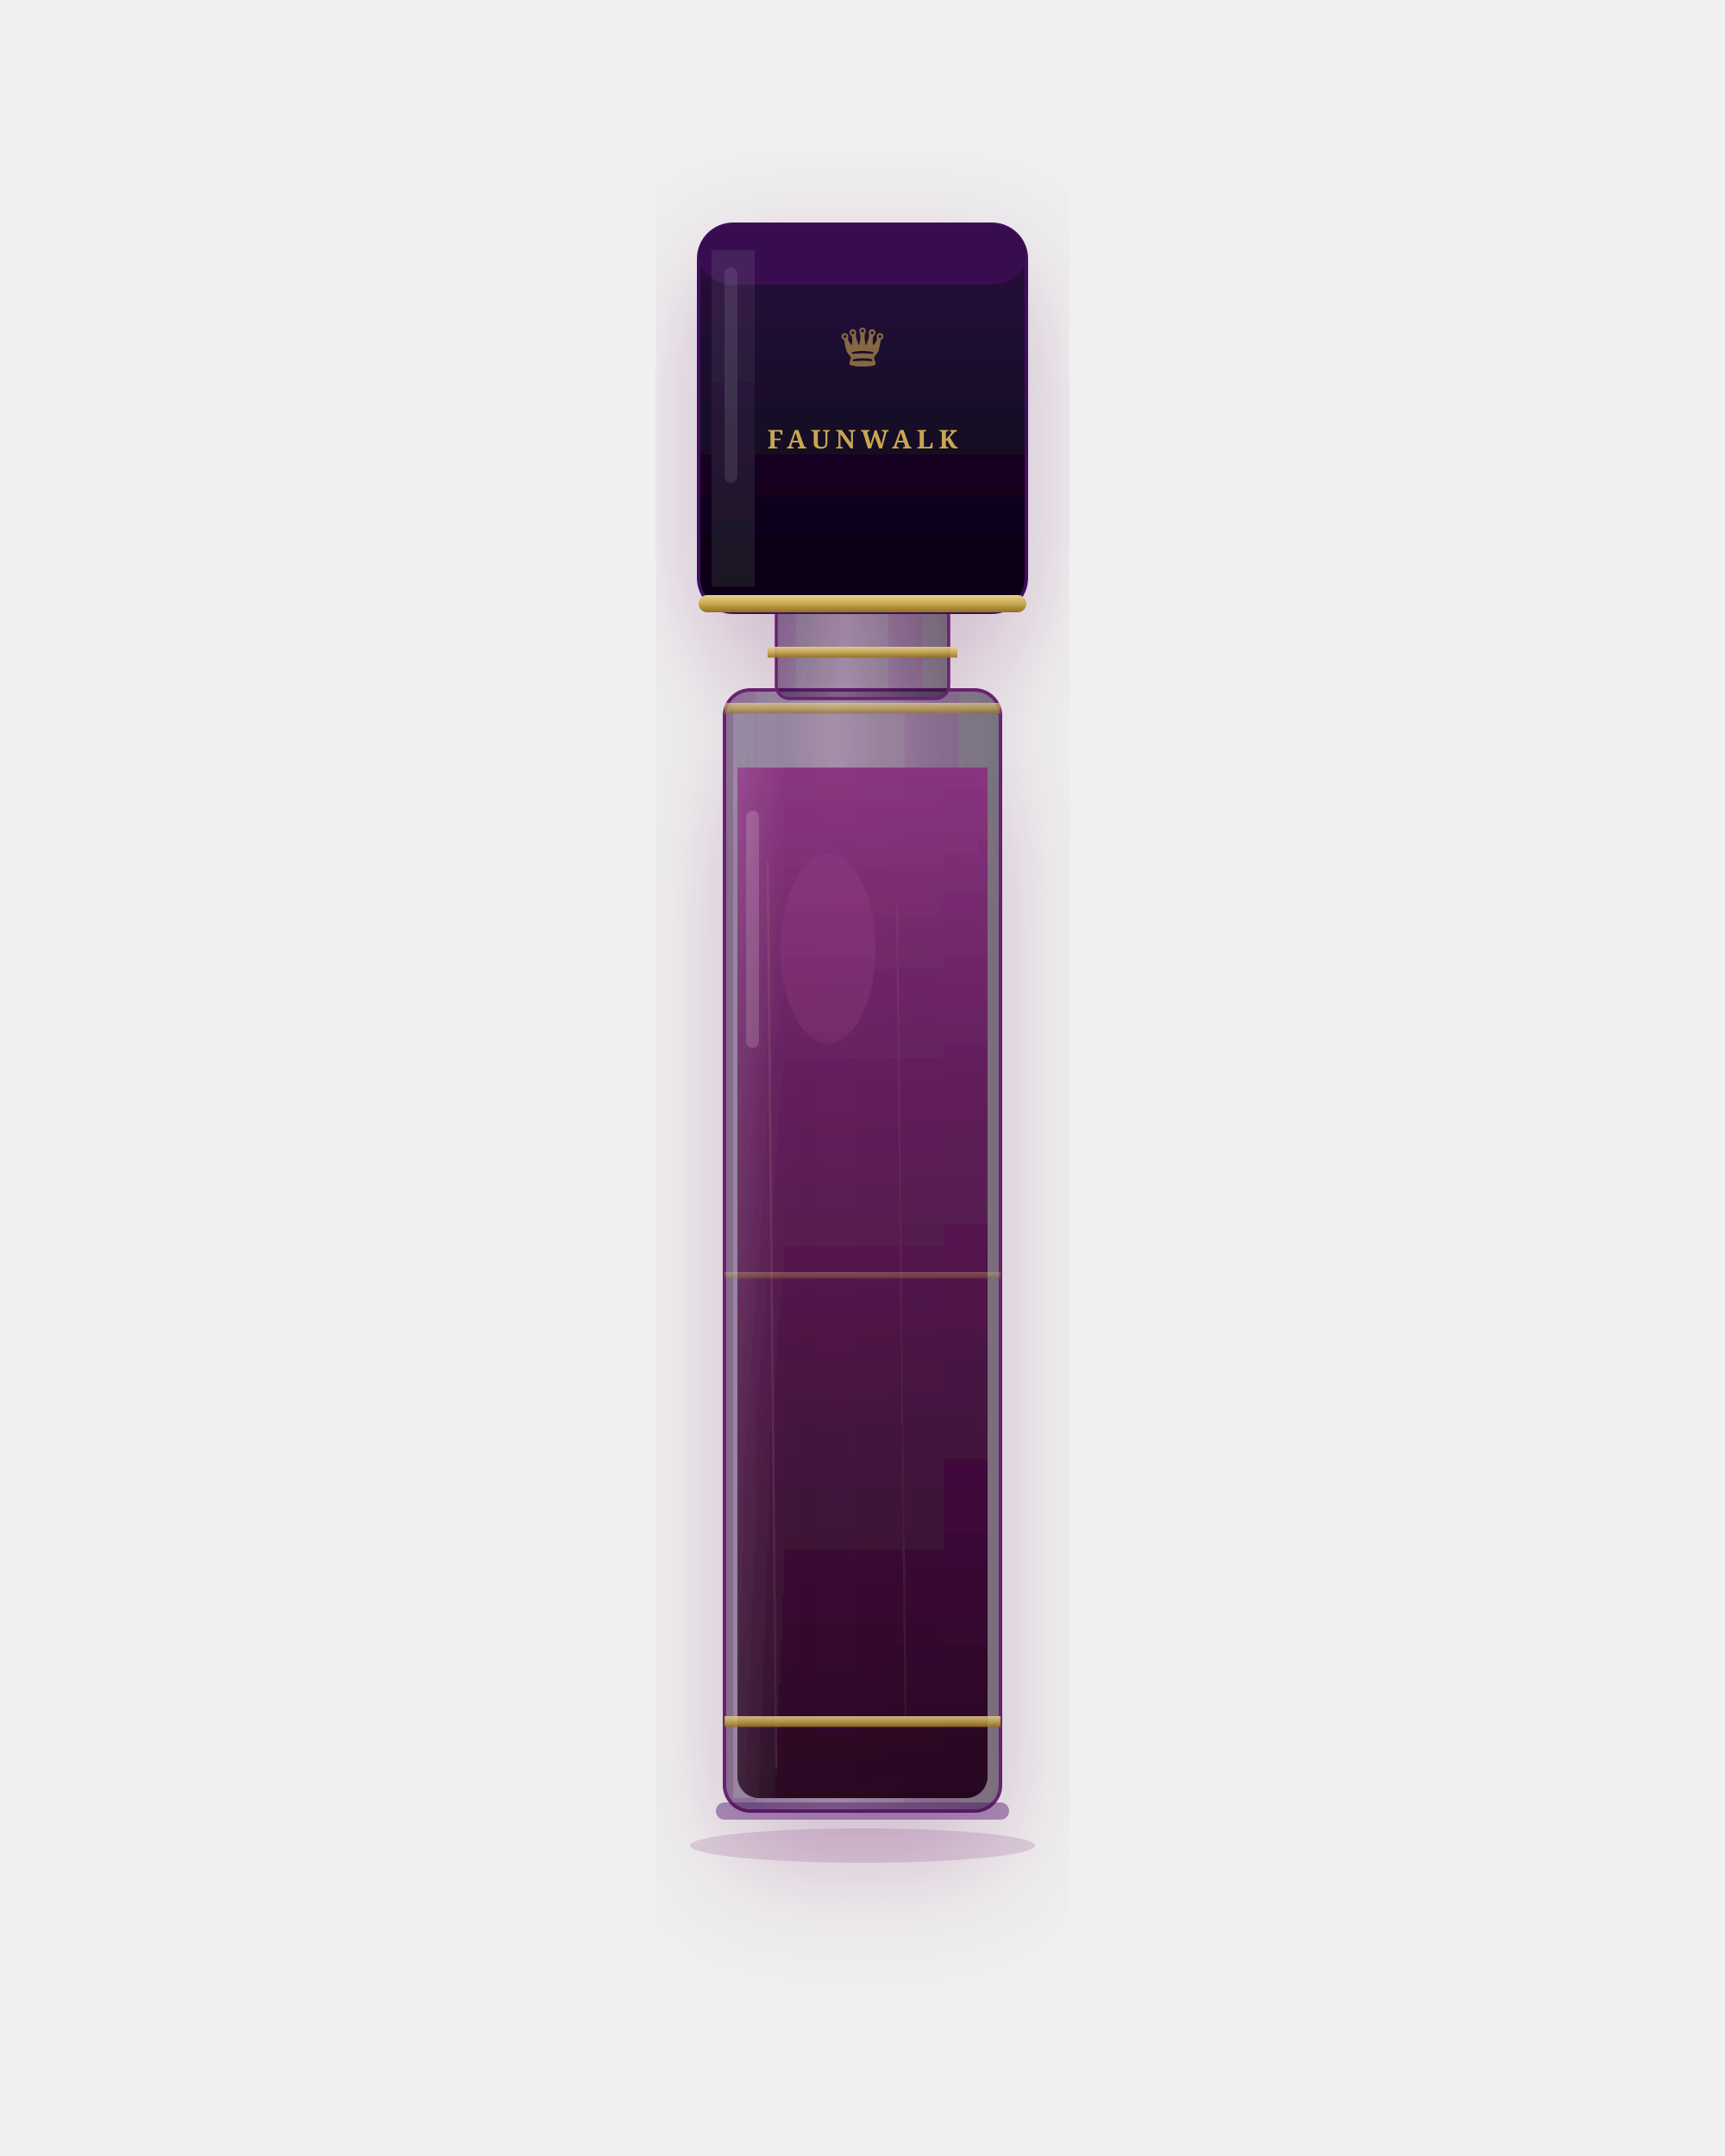
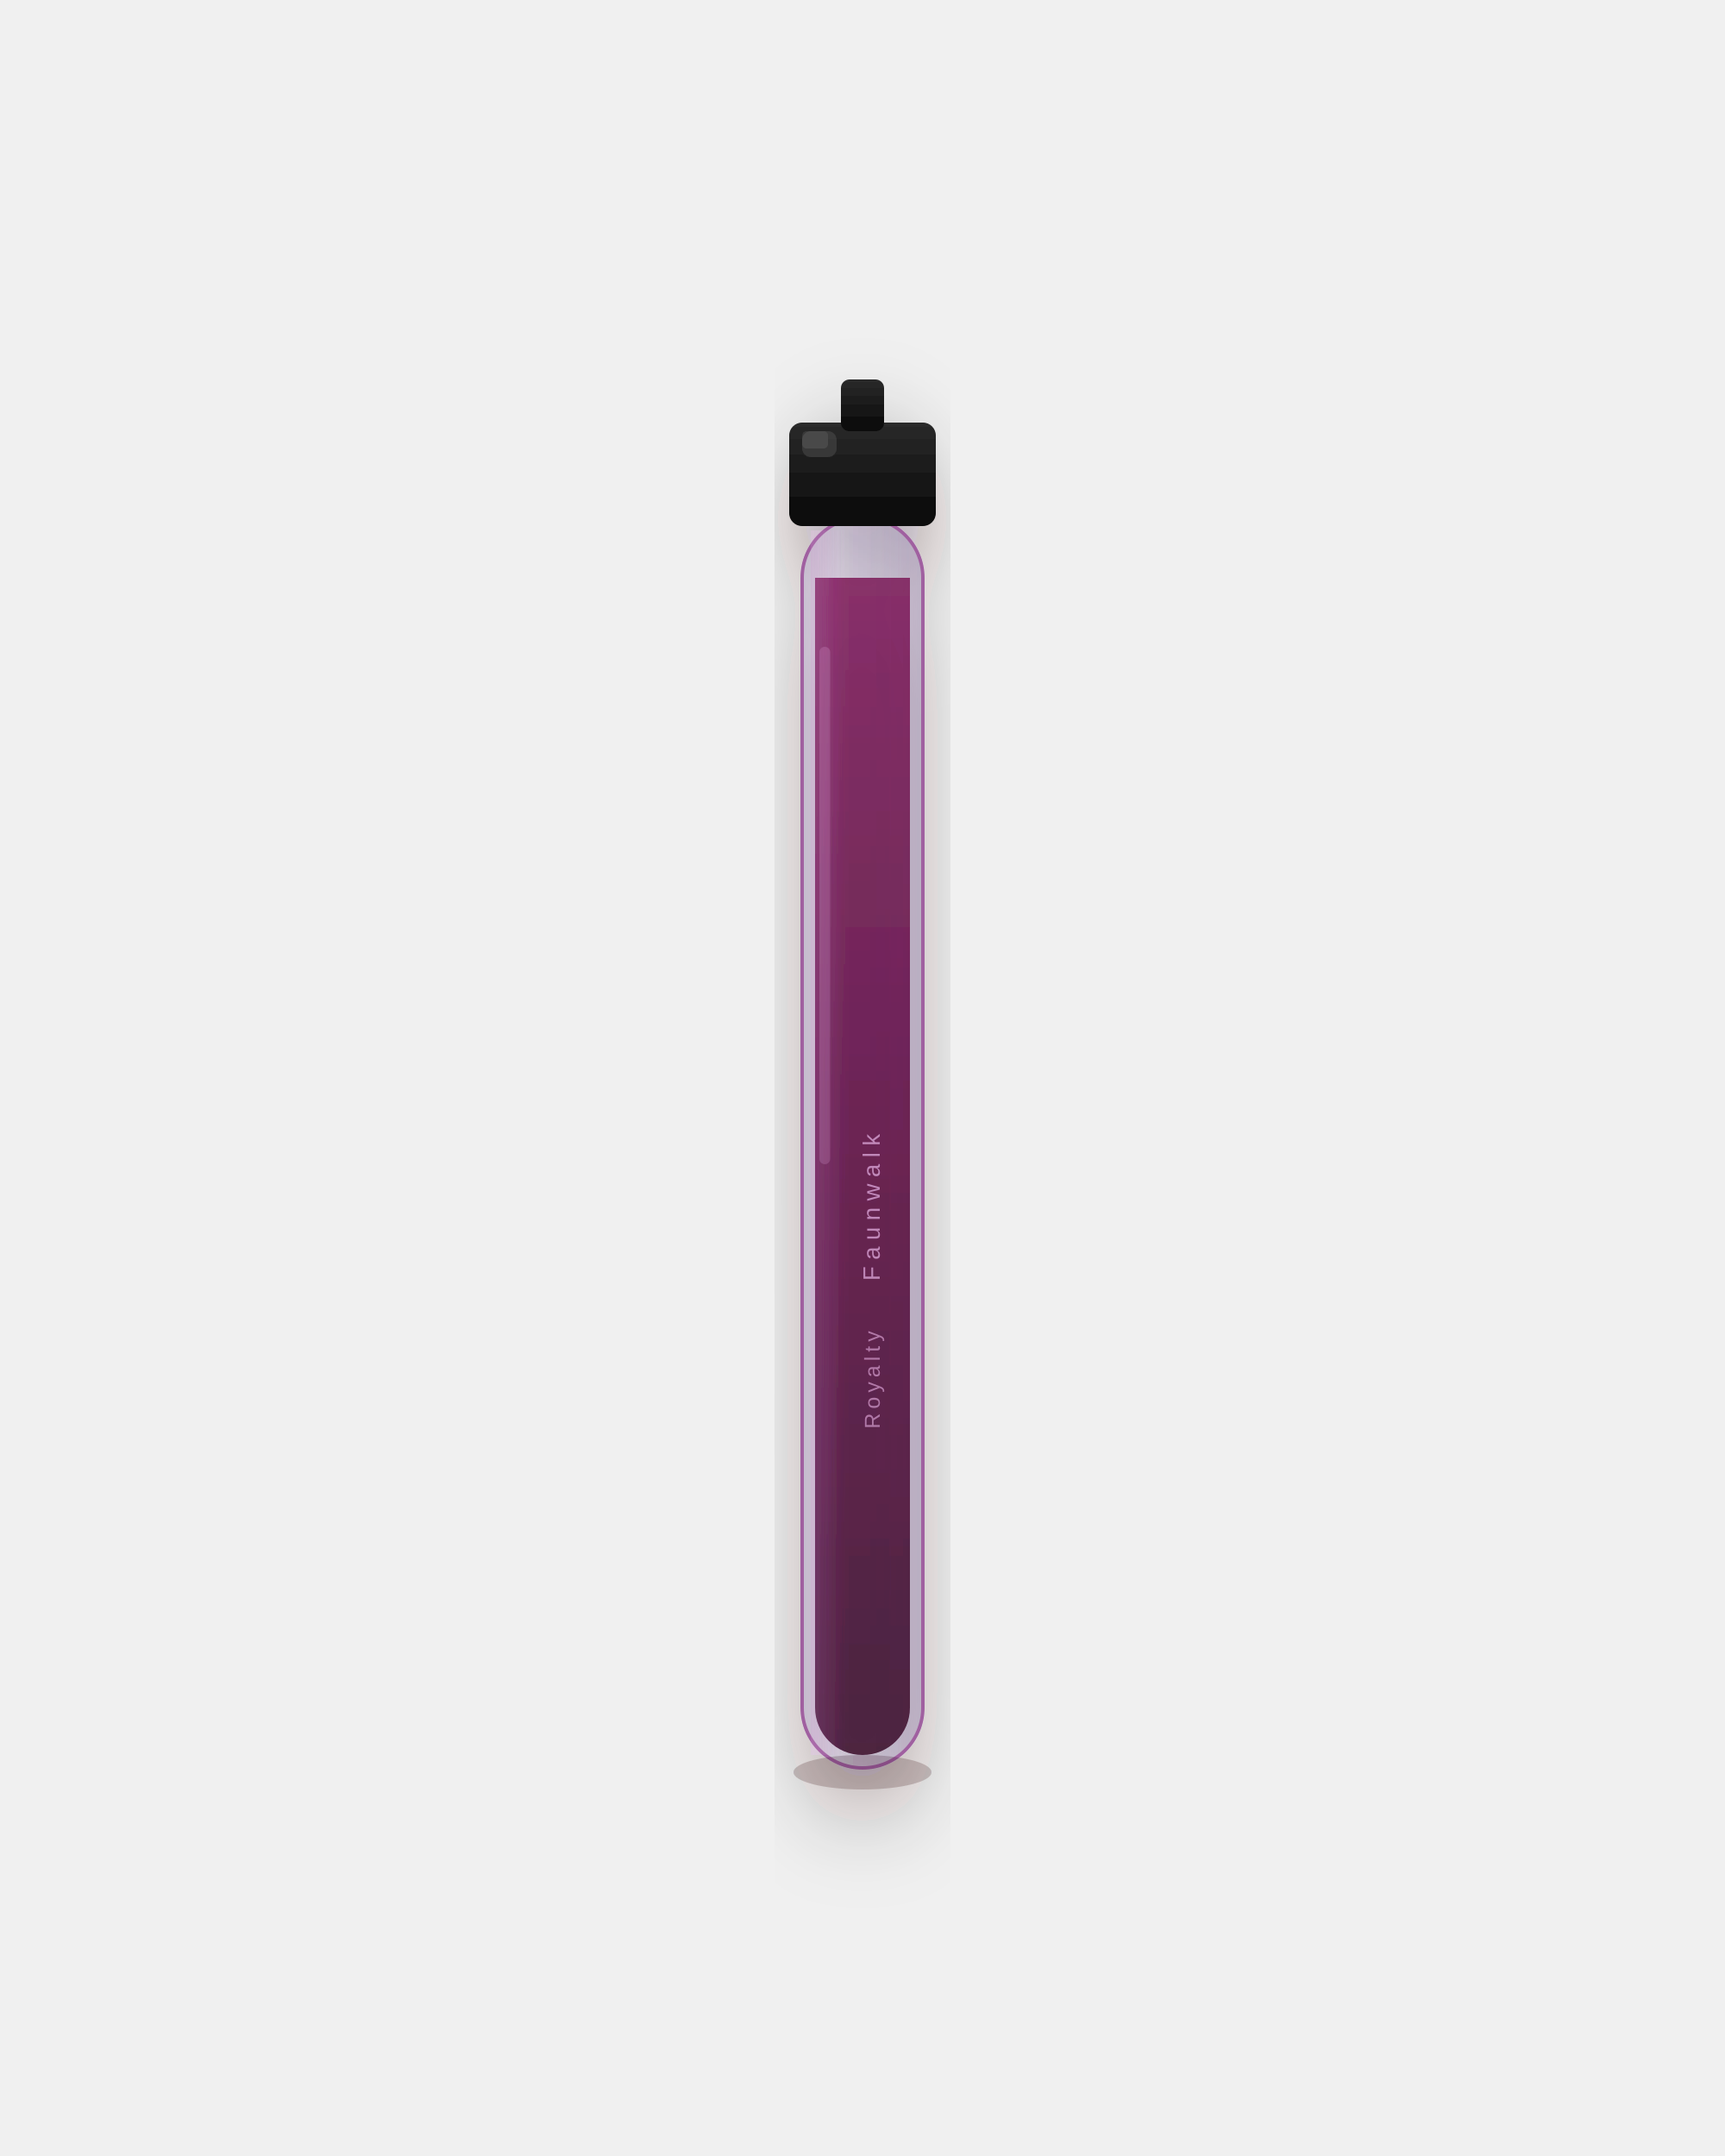
<svg xmlns="http://www.w3.org/2000/svg" viewBox="0 0 400 500" width="400" height="500">
  <defs>
-     <linearGradient id="roy-glass" x1="0" y1="0" x2="1" y2="0">
-       <stop offset="0%" stop-color="#2a1040" stop-opacity="0.5" />
-       <stop offset="40%" stop-color="#3a1850" stop-opacity="0.35" />
-       <stop offset="100%" stop-color="#180828" stop-opacity="0.55" />
+     <linearGradient id="fy-glass" x1="0" y1="0" x2="1" y2="0">
+       <stop offset="0%" stop-color="#8060a0" stop-opacity="0.22" />
+       <stop offset="30%" stop-color="#b090d0" stop-opacity="0.13" />
+       <stop offset="68%" stop-color="#8060a0" stop-opacity="0.17" />
+       <stop offset="100%" stop-color="#604080" stop-opacity="0.26" />
    </linearGradient>
-     <linearGradient id="roy-liquid" x1="0" y1="0" x2="0" y2="1">
-       <stop offset="0%" stop-color="#8a3080" />
-       <stop offset="30%" stop-color="#601858" />
-       <stop offset="65%" stop-color="#400838" />
-       <stop offset="100%" stop-color="#200018" />
+     <linearGradient id="fy-liquid" x1="0" y1="0" x2="0" y2="1">
+       <stop offset="0%" stop-color="#7c1858" />
+       <stop offset="50%" stop-color="#5a0840" />
+       <stop offset="100%" stop-color="#380428" />
    </linearGradient>
-     <linearGradient id="roy-cap" x1="0" y1="0" x2="0" y2="1">
-       <stop offset="0%" stop-color="#2a1040" />
-       <stop offset="50%" stop-color="#180828" />
-       <stop offset="100%" stop-color="#080010" />
+     <linearGradient id="fy-spray" x1="0" y1="0" x2="0" y2="1">
+       <stop offset="0%" stop-color="#2a2a2a" />
+       <stop offset="100%" stop-color="#080808" />
    </linearGradient>
-     <linearGradient id="roy-gold" x1="0" y1="0" x2="0" y2="1">
-       <stop offset="0%" stop-color="#e8d090" />
-       <stop offset="50%" stop-color="#c8a850" />
-       <stop offset="100%" stop-color="#907020" />
+     <linearGradient id="fy-hl" x1="0" y1="0" x2="1" y2="0">
+       <stop offset="0%" stop-color="#d090d0" stop-opacity="0.42" />
+       <stop offset="100%" stop-color="#d090d0" stop-opacity="0" />
    </linearGradient>
-     <linearGradient id="roy-hl" x1="0" y1="0" x2="1" y2="0">
-       <stop offset="0%" stop-color="#ffffff" stop-opacity="0.3" />
-       <stop offset="100%" stop-color="#ffffff" stop-opacity="0" />
-     </linearGradient>
-     <filter id="roy-shadow">
-       <feDropShadow dx="0" dy="10" stdDeviation="14" flood-color="#600858" flood-opacity="0.25" />
+     <filter id="fy-sh">
+       <feDropShadow dx="0" dy="10" stdDeviation="10" flood-color="#280418" flood-opacity="0.35" />
    </filter>
  </defs>
-   <g filter="url(#roy-shadow)">
-     <rect x="168" y="160" width="64" height="260" rx="6" fill="url(#roy-glass)" stroke="#6a2070" stroke-width="0.8" />
-     <clipPath id="roy-clip">
-       <rect x="171" y="163" width="58" height="254" rx="5" />
+   <g filter="url(#fy-sh)">
+     <rect x="186" y="120" width="28" height="290" rx="14" fill="url(#fy-glass)" stroke="#a060a0" stroke-width="0.8" />
+     <clipPath id="fy-cl">
+       <rect x="189" y="123" width="22" height="284" rx="11" />
    </clipPath>
-     <rect x="171" y="178" width="58" height="239" fill="url(#roy-liquid)" clip-path="url(#roy-clip)" opacity="0.92" />
-     <ellipse cx="192" cy="220" rx="11" ry="22" fill="#c060a8" fill-opacity="0.12" clip-path="url(#roy-clip)" />
-     <line x1="178" y1="200" x2="180" y2="410" stroke="#e8d090" stroke-width="0.5" opacity="0.1" />
-     <line x1="208" y1="210" x2="210" y2="400" stroke="#c8a850" stroke-width="0.4" opacity="0.08" />
-     <rect x="170" y="163" width="12" height="254" fill="url(#roy-hl)" opacity="0.4" />
-     <rect x="173" y="188" width="3" height="55" rx="1.5" fill="#ffffff" opacity="0.15" />
-     <rect x="168" y="398" width="64" height="2.5" fill="url(#roy-gold)" opacity="0.85" />
-     <rect x="168" y="163" width="64" height="2.5" fill="url(#roy-gold)" opacity="0.65" />
-     <rect x="168" y="295" width="64" height="1.5" fill="url(#roy-gold)" opacity="0.3" />
-     <rect x="180" y="140" width="40" height="22" rx="3" fill="url(#roy-glass)" stroke="#6a2070" stroke-width="0.7" />
-     <rect x="178" y="150" width="44" height="2.5" fill="url(#roy-gold)" opacity="0.9" />
-     <rect x="195" y="128" width="10" height="14" rx="2" fill="#401060" />
-     <rect x="197" y="122" width="6" height="8" rx="1" fill="#380858" />
-     <rect x="162" y="52" width="76" height="90" rx="8" fill="url(#roy-cap)" stroke="#401060" stroke-width="0.8" />
-     <rect x="162" y="52" width="76" height="14" rx="8" fill="#381050" />
-     <rect x="165" y="58" width="10" height="78" fill="#ffffff" opacity="0.07" />
-     <rect x="168" y="62" width="3" height="50" rx="1.5" fill="#ffffff" opacity="0.1" />
-     <text x="200" y="85" font-size="14" text-anchor="middle" fill="#c8a850" opacity="0.6">♛</text>
-     <text x="200" y="104" font-family="Georgia, serif" font-size="6" font-weight="bold" fill="#c8a850" text-anchor="middle" letter-spacing="1.2">FAUNWALK</text>
-     <rect x="162" y="138" width="76" height="4" rx="2" fill="url(#roy-gold)" />
-     <rect x="166" y="418" width="68" height="4" rx="2" fill="#401060" opacity="0.4" />
-     <ellipse cx="200" cy="428" rx="40" ry="4" fill="#600858" opacity="0.14" />
+     <rect x="189" y="134" width="22" height="273" fill="url(#fy-liquid)" clip-path="url(#fy-cl)" opacity="0.84" />
+     <rect x="188" y="123" width="8" height="284" fill="url(#fy-hl)" opacity="0.5" />
+     <rect x="190" y="150" width="2.5" height="120" rx="1.25" fill="#f0b8f0" opacity="0.18" />
+     <text transform="rotate(-90,200,280)" x="200" y="284" font-family="Arial,sans-serif" font-size="5.5" fill="#f0c0f0" text-anchor="middle" letter-spacing="1.5" opacity="0.65">Faunwalk</text>
+     <text transform="rotate(-90,200,320)" x="200" y="324" font-family="Arial,sans-serif" font-size="5" fill="#f0c0f0" text-anchor="middle" letter-spacing="1" opacity="0.55">Royalty</text>
+     <ellipse cx="200" cy="411" rx="16" ry="4" fill="#280418" opacity="0.2" />
+     <rect x="183" y="98" width="34" height="24" rx="3" fill="url(#fy-spray)" />
+     <rect x="195" y="88" width="10" height="12" rx="2" fill="url(#fy-spray)" />
+     <rect x="186" y="100" width="8" height="6" rx="2" fill="#484848" opacity="0.6" />
+     <rect x="186" y="100" width="6" height="4" rx="1" fill="#ffffff" opacity="0.08" />
  </g>
</svg>
